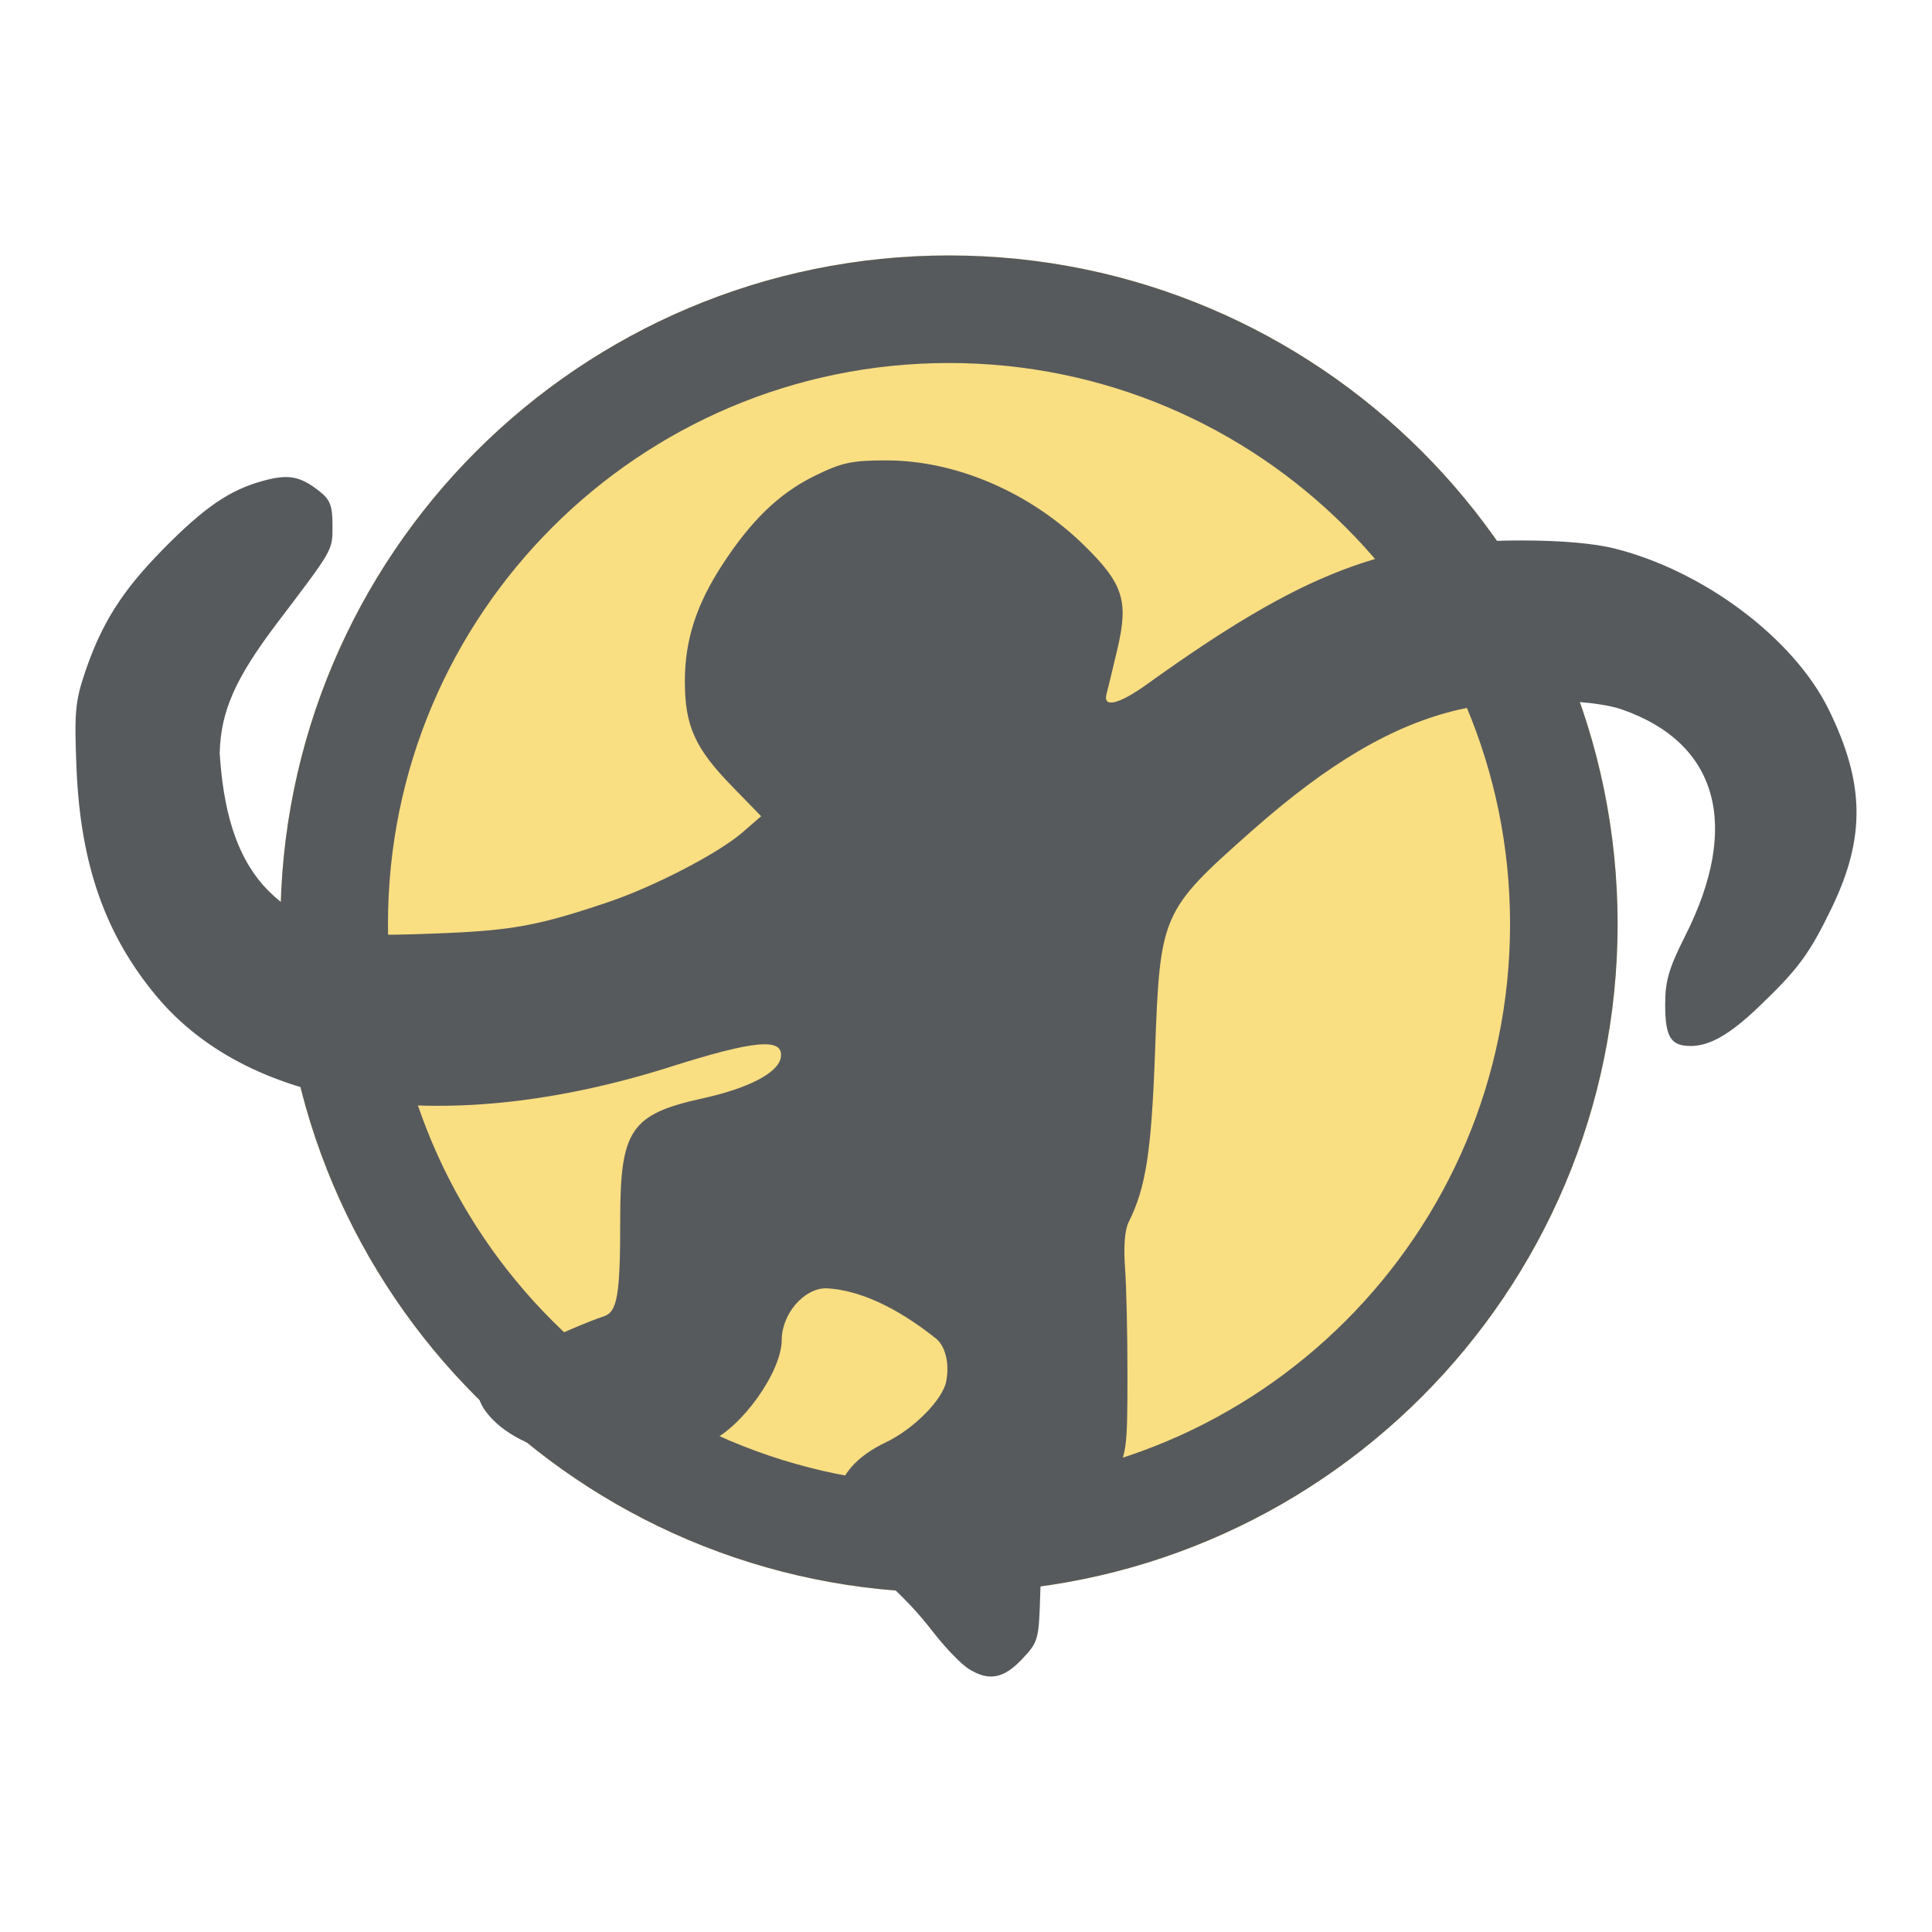
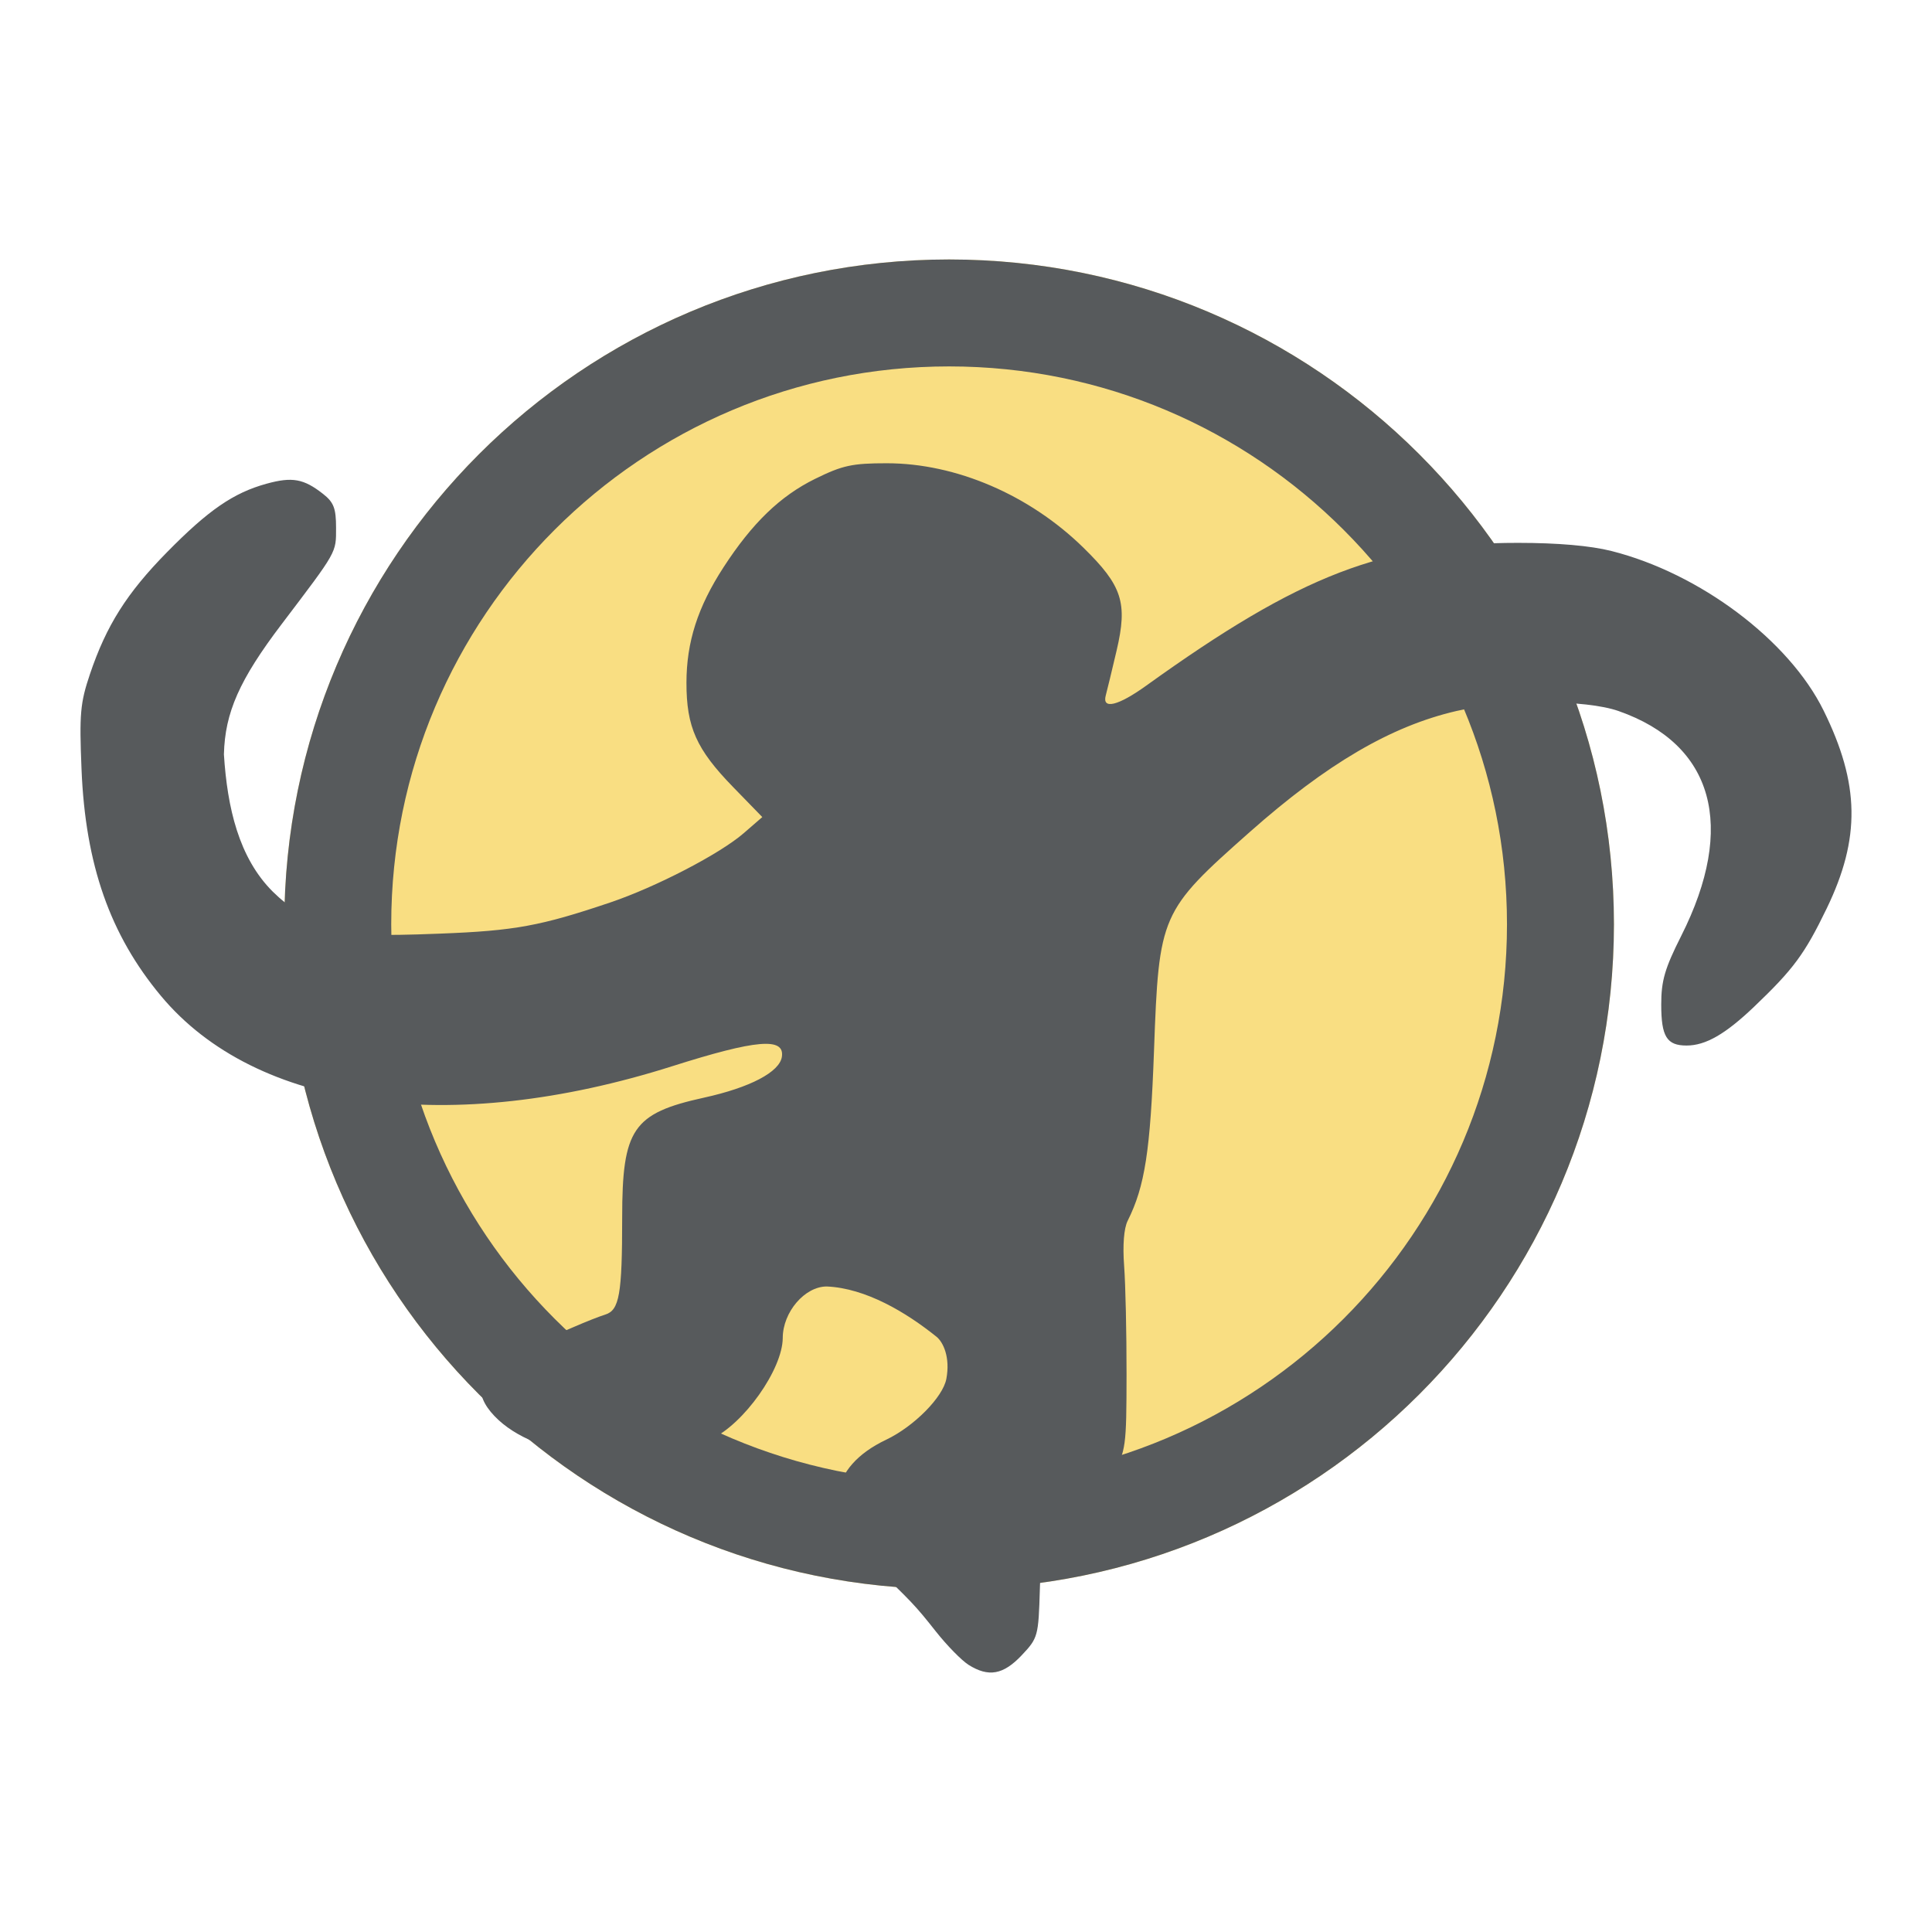
<svg xmlns="http://www.w3.org/2000/svg" width="192" height="192" viewBox="0 0 192 192" id="svg2" version="1.1">
  <defs id="defs4" />
  <g id="layer1" transform="translate(0,-860.3622)">
    <rect style="opacity:0.63;fill:none;fill-rule:evenodd;stroke:#b1b5bd" width="127" height="175" x="-463.325" y="612.482" rx="10" id="rect4194" />
-     <g transform="matrix(0.7550541,0,0,0.7550541,21.82655,230.0883)" id="g901">
+     <g transform="matrix(0.7507882,0,0,0.7507882,22.24561,234.1916)" id="g901">
      <circle id="circle4190" r="88" cy="956.362" cx="96" style="opacity:1;fill:#f9de82;fill-opacity:1;fill-rule:evenodd;stroke:none" />
      <path style="fill:#575a5c;fill-opacity:1;stroke-width:1;stroke-miterlimit:4;stroke-dasharray:none" d="m 98.571,1054.383 c -0.914,-0.576 -2.857,-2.559 -4.319,-4.408 -2.747,-3.475 -3.202,-3.955 -8.875,-9.36 -6.28,-5.984 -5.368,-12.385 2.285,-16.025 3.683,-1.752 7.518,-5.625 7.973,-8.054 0.529,-2.817 -0.386,-4.841 -1.315,-5.588 -3.999,-3.213 -9.347,-6.422 -14.519,-6.644 -2.91,0 -5.806,3.384 -5.821,6.801 -0.018,4.164 -5.168,11.433 -9.5,13.408 -8.875,4.046 -22.252,2.855 -28.089,-2.502 -3.26,-2.992 -3.181,-5.832 0.221,-7.94 1.37,-0.849 3.538,-1.935 4.817,-2.413 1.279,-0.477 3.521,-1.392 4.983,-2.032 1.462,-0.64 3.295,-1.361 4.074,-1.602 1.869,-0.579 2.239,-2.696 2.239,-12.807 0,-11.778 1.401,-13.836 10.833,-15.908 6.113,-1.343 10.018,-3.397 10.309,-5.421 0.373,-2.592 -3.412,-2.265 -14.494,1.253 -29.414,9.337 -55.115,5.806 -67.702,-9.302 -6.741,-8.091 -9.992,-17.361 -10.509,-29.972 -0.302,-7.351 -0.173,-8.802 1.116,-12.624 2.173,-6.439 4.875,-10.714 10.189,-16.124 5.482,-5.58 8.805,-7.867 13.18,-9.073 3.407,-0.939 4.926,-0.664 7.49,1.352 1.411,1.109 1.716,1.906 1.716,4.476 0,3.357 0.202,2.999 -7.224,12.789 -5.565,7.336 -7.483,11.67 -7.62,17.209 0.447,7.034 1.96,13.677 6.471,18.171 2.199,2.168 4.096,3.258 7.661,4.405 4.346,1.398 5.547,1.492 14.519,1.148 9.827,-0.377 13.278,-1.01 22.487,-4.122 6.066,-2.05 14.505,-6.43 17.663,-9.168 l 2.463,-2.136 -3.885,-3.995 c -4.841,-4.978 -6.157,-7.924 -6.154,-13.779 0.003,-5.392 1.492,-10.031 4.908,-15.292 3.802,-5.856 7.505,-9.431 12.121,-11.703 3.626,-1.785 4.907,-2.064 9.483,-2.064 9.156,0 18.896,4.183 26.041,11.183 5.139,5.035 5.866,7.288 4.386,13.602 -0.616,2.63 -1.263,5.306 -1.437,5.945 -0.517,1.903 1.626,1.389 5.342,-1.282 20.491,-14.731 31.375,-18.911 49.234,-18.911 5.265,0 9.583,0.376 12.358,1.077 11.71,2.957 23.488,11.809 28.074,21.1 4.806,9.735 4.919,16.921 0.413,26.23 -2.915,6.023 -4.391,8.021 -9.604,12.997 -3.802,3.63 -6.421,5.133 -8.939,5.133 -2.622,0 -3.353,-1.185 -3.353,-5.431 0,-3.152 0.472,-4.773 2.647,-9.085 7.316,-14.509 4.295,-25.348 -8.294,-29.759 -4.377,-1.533 -14.88,-1.534 -21.487,0 -8.637,2.004 -17.124,6.976 -27.322,16.005 -11.846,10.489 -12.028,10.905 -12.683,28.936 -0.482,13.286 -1.208,17.975 -3.486,22.53 -0.501,1.002 -0.676,3.24 -0.469,5.98 0.182,2.409 0.326,8.864 0.32,14.346 -0.011,9.581 -0.082,10.096 -1.825,13.318 -2.063,3.813 -6.157,8.037 -8.129,8.387 -1.205,0.214 -1.347,0.835 -1.519,6.684 -0.185,6.285 -0.246,6.508 -2.404,8.796 -2.437,2.584 -4.39,2.935 -7.04,1.266 z" id="path894" />
      <circle style="opacity:1;fill:none;fill-opacity:1;fill-rule:evenodd;stroke:#575a5c;stroke-width:14.156;stroke-miterlimit:4;stroke-dasharray:none;stroke-opacity:1" cx="96" cy="956.362" r="80.922" id="circle896" />
    </g>
  </g>
</svg>
